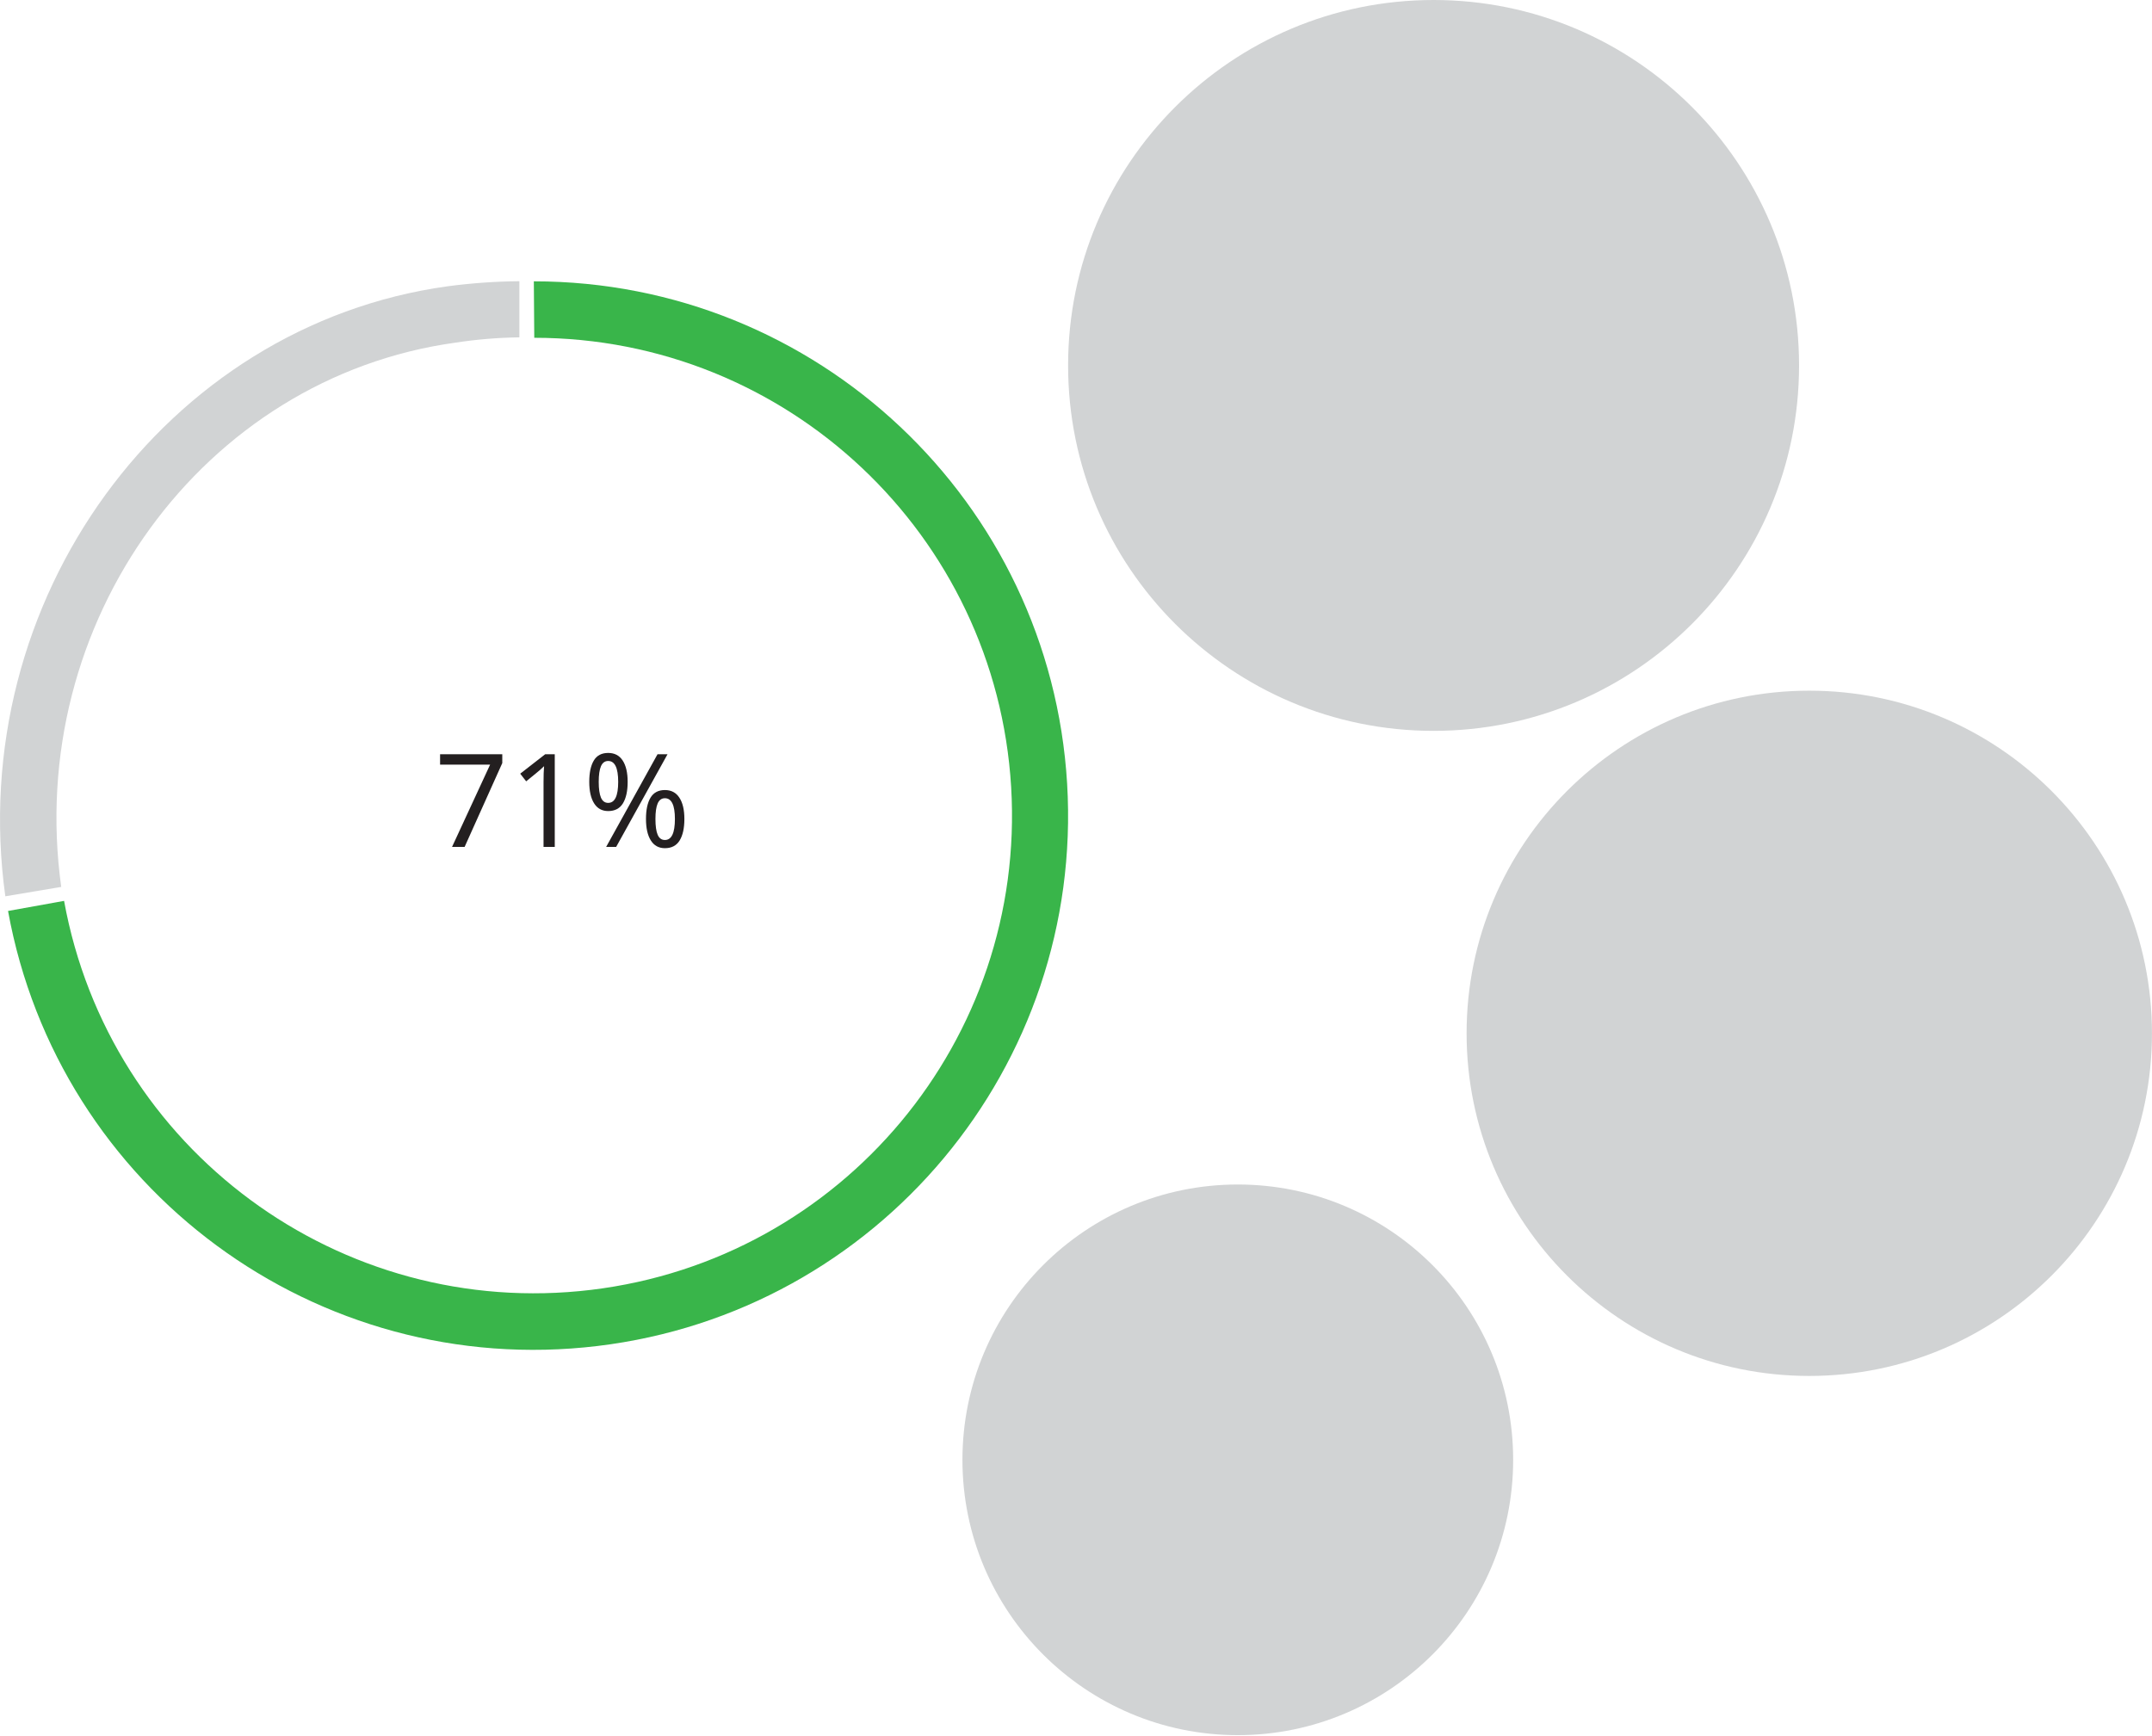
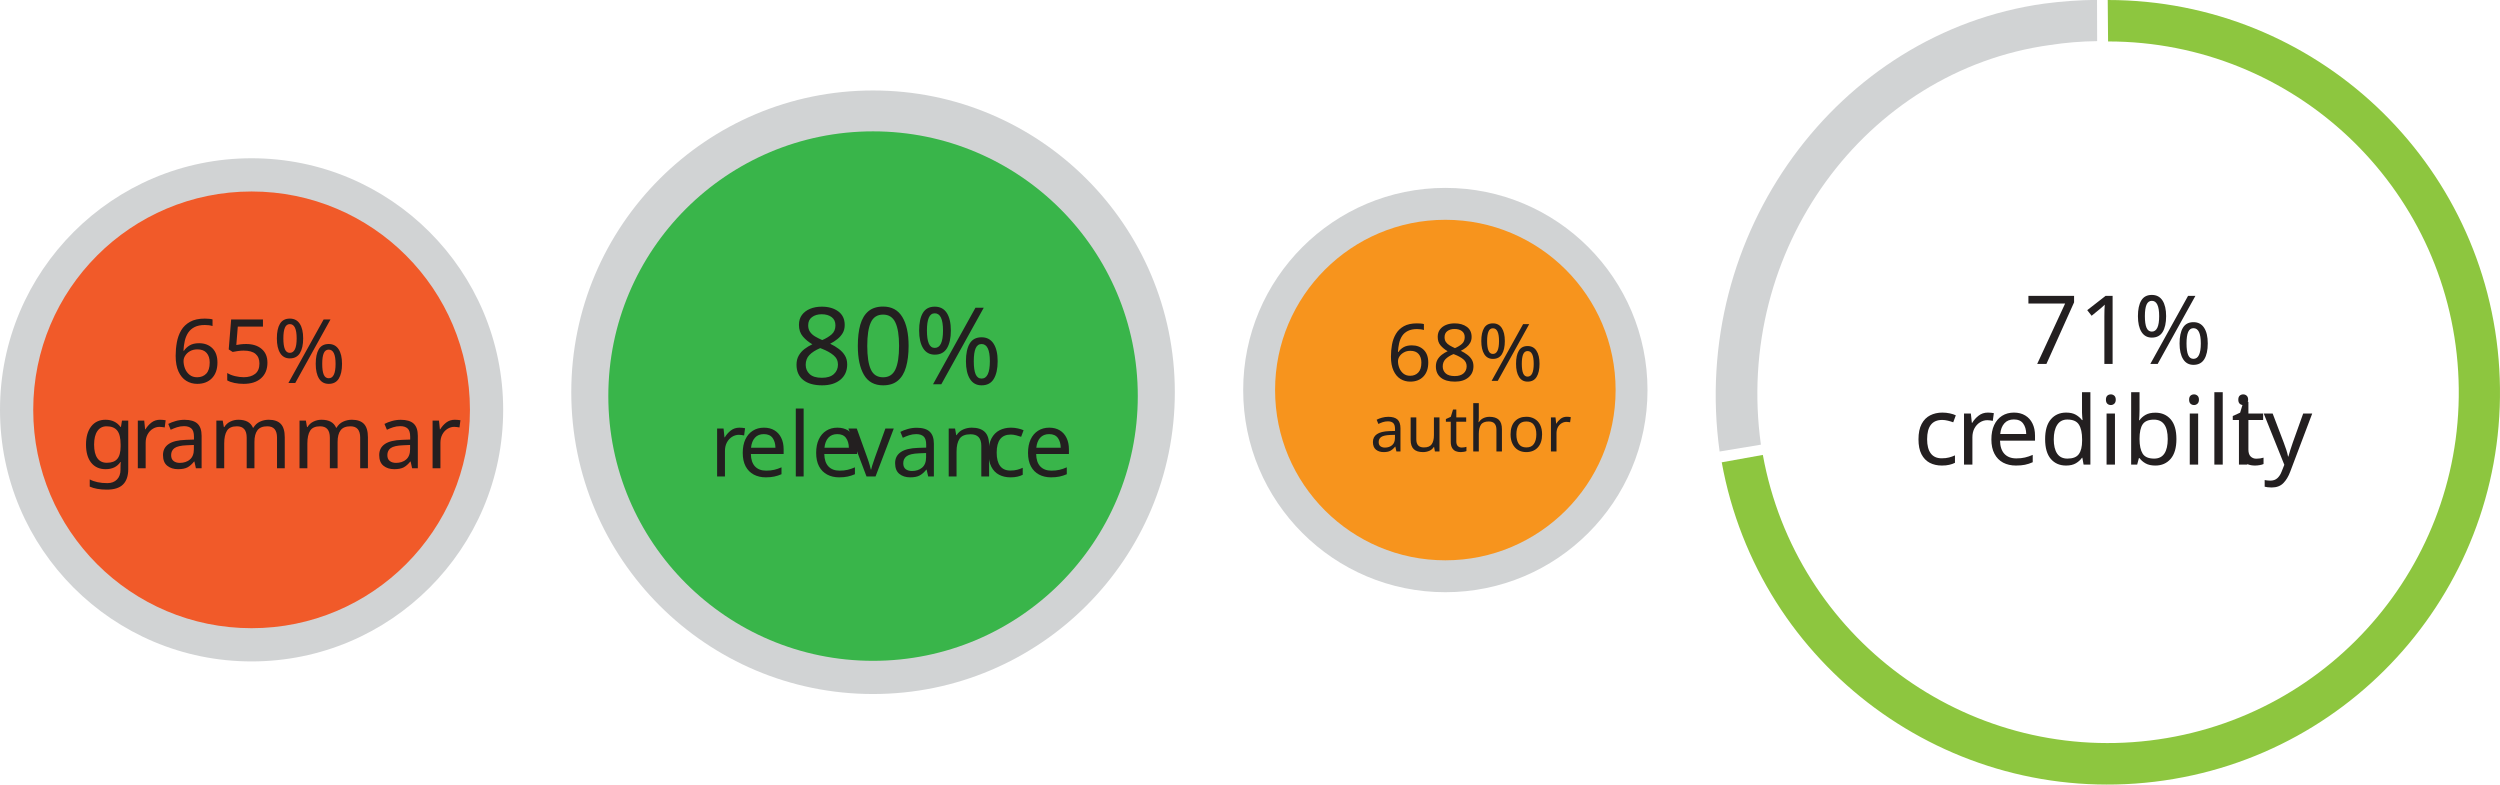
- <svg xmlns="http://www.w3.org/2000/svg" id="Layer_1" data-name="Layer 1" viewBox="0 0 497.37 401.08">
+ <svg xmlns="http://www.w3.org/2000/svg" id="Layer_1" data-name="Layer 1" viewBox="0 0 787.01 246.96">
  <defs>
-     <style>.cls-1{fill:#39b54a;}.cls-2{fill:#d1d3d4;}.cls-3{font-size:30px;fill:#231f20;font-family:MyriadPro-Regular, Myriad Pro;}</style>
+     <style>.cls-1{fill:#8dc63f;}.cls-2{fill:#d1d3d4;}.cls-3{font-size:30px;}.cls-12,.cls-18,.cls-3,.cls-7,.cls-8,.cls-9{fill:#231f20;font-family:MyriadPro-Regular, Myriad Pro;}.cls-4{fill:#39b54a;}.cls-5{fill:#f7941d;}.cls-6{fill:#f15a29;}.cls-7{font-size:33.74px;}.cls-8{font-size:28px;}.cls-9{font-size:25px;}.cls-10{letter-spacing:-0.01em;}.cls-11{letter-spacing:0.01em;}.cls-12{font-size:28.12px;}.cls-13{letter-spacing:-0.01em;}.cls-14{letter-spacing:0em;}.cls-15{letter-spacing:-0.01em;}.cls-16{letter-spacing:-0.01em;}.cls-17{letter-spacing:0em;}.cls-18{font-size:20px;}</style>
  </defs>
-   <path class="cls-1" d="M214.3,206.66A123.49,123.49,0,1,0,335.82,61.12l.1,13.05A110.43,110.43,0,1,1,227.25,204.33Z" transform="translate(-212.44 3.91)" />
-   <path class="cls-2" d="M332.48,74.07a106.93,106.93,0,0,0-14.82,1.23c-58.23,8.06-99.55,64.59-91.07,125.8l-12.92,2.17c-9.48-68.45,37.08-132,102.19-141a135.83,135.83,0,0,1,16.62-1.18Z" transform="translate(-212.44 3.91)" />
-   <text class="cls-3" transform="translate(100.4 195.76)">71%</text>
-   <circle class="cls-2" cx="331.33" cy="84.47" r="84.47" />
-   <circle class="cls-2" cx="286.08" cy="337.44" r="63.64" />
-   <circle class="cls-2" cx="418.16" cy="238.85" r="79.2" />
+   <path class="cls-1" d="M550.67,287.77A123.49,123.49,0,1,0,672.18,142.23l.11,13.05A110.43,110.43,0,1,1,563.61,285.44Z" transform="translate(-8.66 -142.23)" />
+   <path class="cls-2" d="M668.85,155.18A106.92,106.92,0,0,0,654,156.4C595.79,164.47,554.47,221,563,282.21L550,284.37c-9.49-68.44,37.07-131.94,102.18-141a135.85,135.85,0,0,1,16.63-1.18Z" transform="translate(-8.66 -142.23)" />
+   <text class="cls-3" transform="translate(637.24 114.56)">71%</text>
+   <circle class="cls-2" cx="274.84" cy="123.48" r="95" />
+   <circle class="cls-2" cx="455" cy="122.79" r="63.64" />
+   <circle class="cls-2" cx="79.2" cy="129.02" r="79.2" />
+   <circle class="cls-4" cx="274.84" cy="124.69" r="83.34" />
+   <circle class="cls-5" cx="455" cy="122.79" r="53.6" />
+   <circle class="cls-6" cx="79.2" cy="129.02" r="68.74" />
+   <text class="cls-7" transform="translate(249.09 120.96)">80%</text>
+   <text class="cls-8" transform="translate(53.75 120.56)">65%</text>
+   <text class="cls-9" transform="translate(436.5 119.89)">68%</text>
+   <text class="cls-3" transform="translate(602.29 146.26)">c<tspan class="cls-10" x="13.44" y="0">r</tspan>
+     <tspan x="22.95" y="0">edibili</tspan>
+     <tspan class="cls-11" x="100.11" y="0">t</tspan>
+     <tspan x="110.31" y="0">y</tspan>
+   </text>
+   <text class="cls-12" transform="translate(223.36 149.99)">
+     <tspan class="cls-13">r</tspan>
+     <tspan x="8.91" y="0">ele</tspan>
+     <tspan class="cls-14" x="43.72" y="0">v</tspan>
+     <tspan x="57.13" y="0">an</tspan>
+     <tspan class="cls-15" x="86.29" y="0">c</tspan>
+     <tspan x="98.72" y="0">e</tspan>
+   </text>
+   <text class="cls-8" transform="translate(25.53 147.42)">
+     <tspan class="cls-16">g</tspan>
+     <tspan class="cls-17" x="15.48" y="0">r</tspan>
+     <tspan x="24.5" y="0">ammar</tspan>
+   </text>
+   <text class="cls-18" transform="translate(431.28 142.12)">author</text>
</svg>
